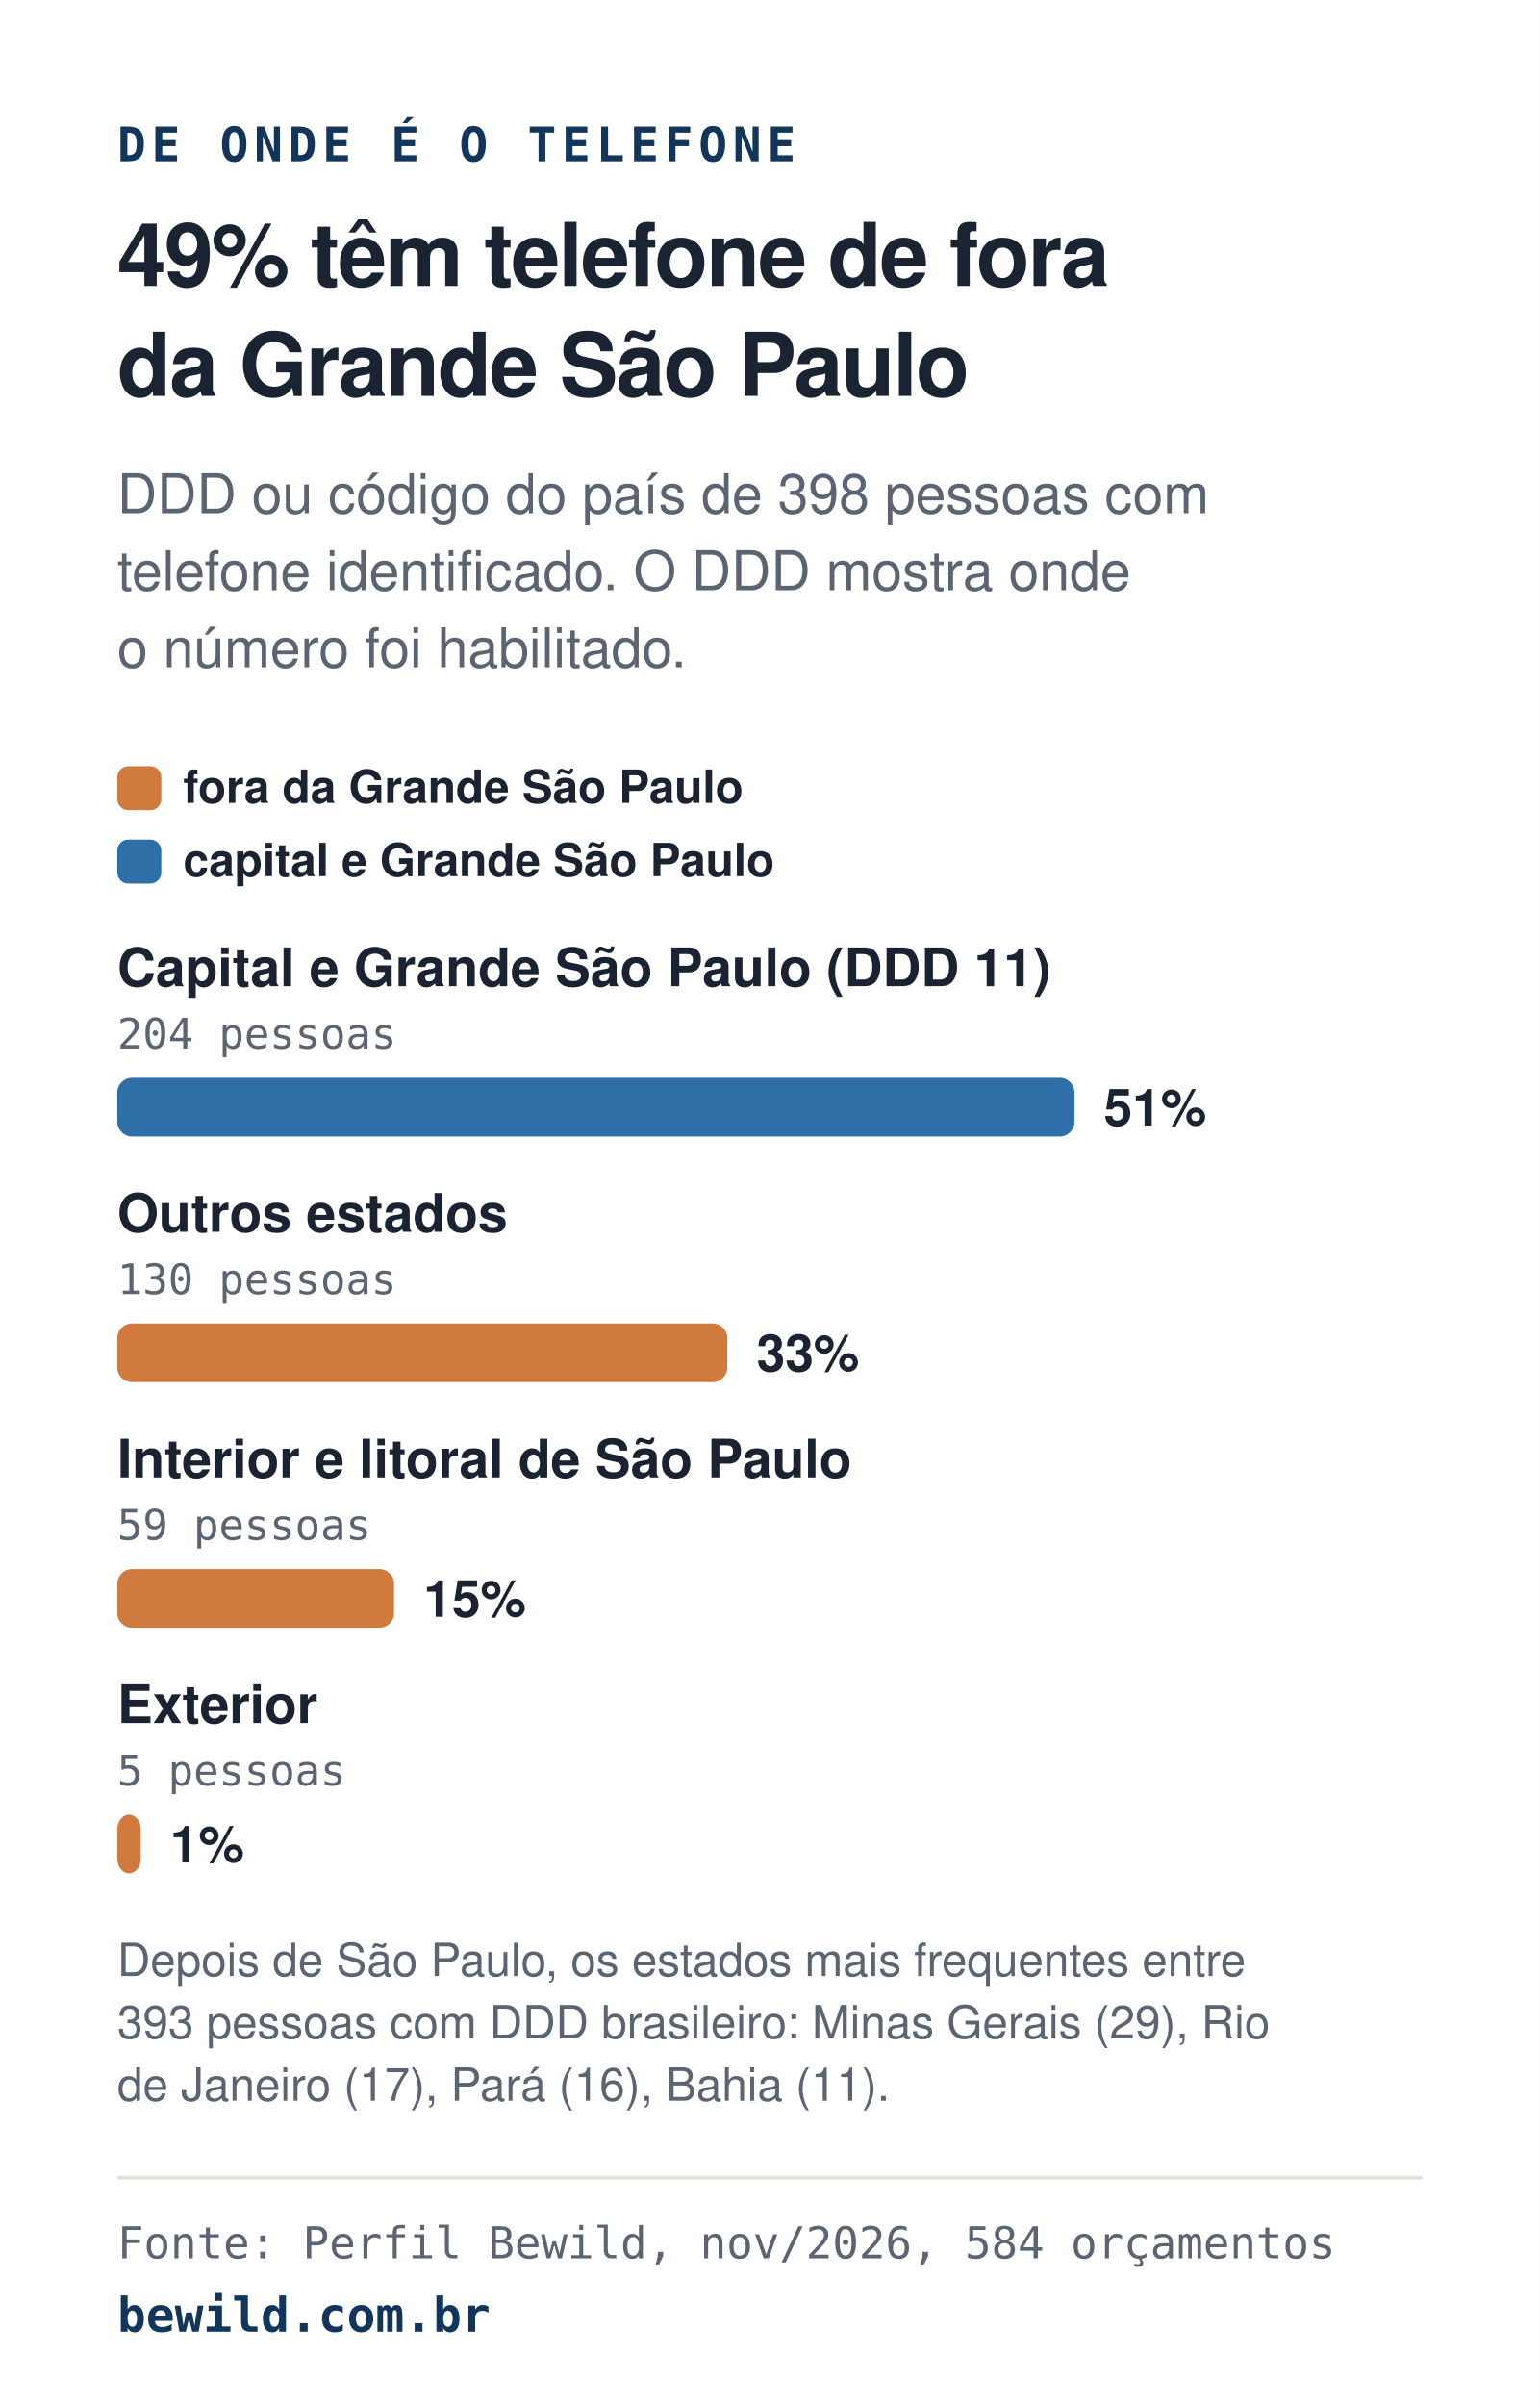
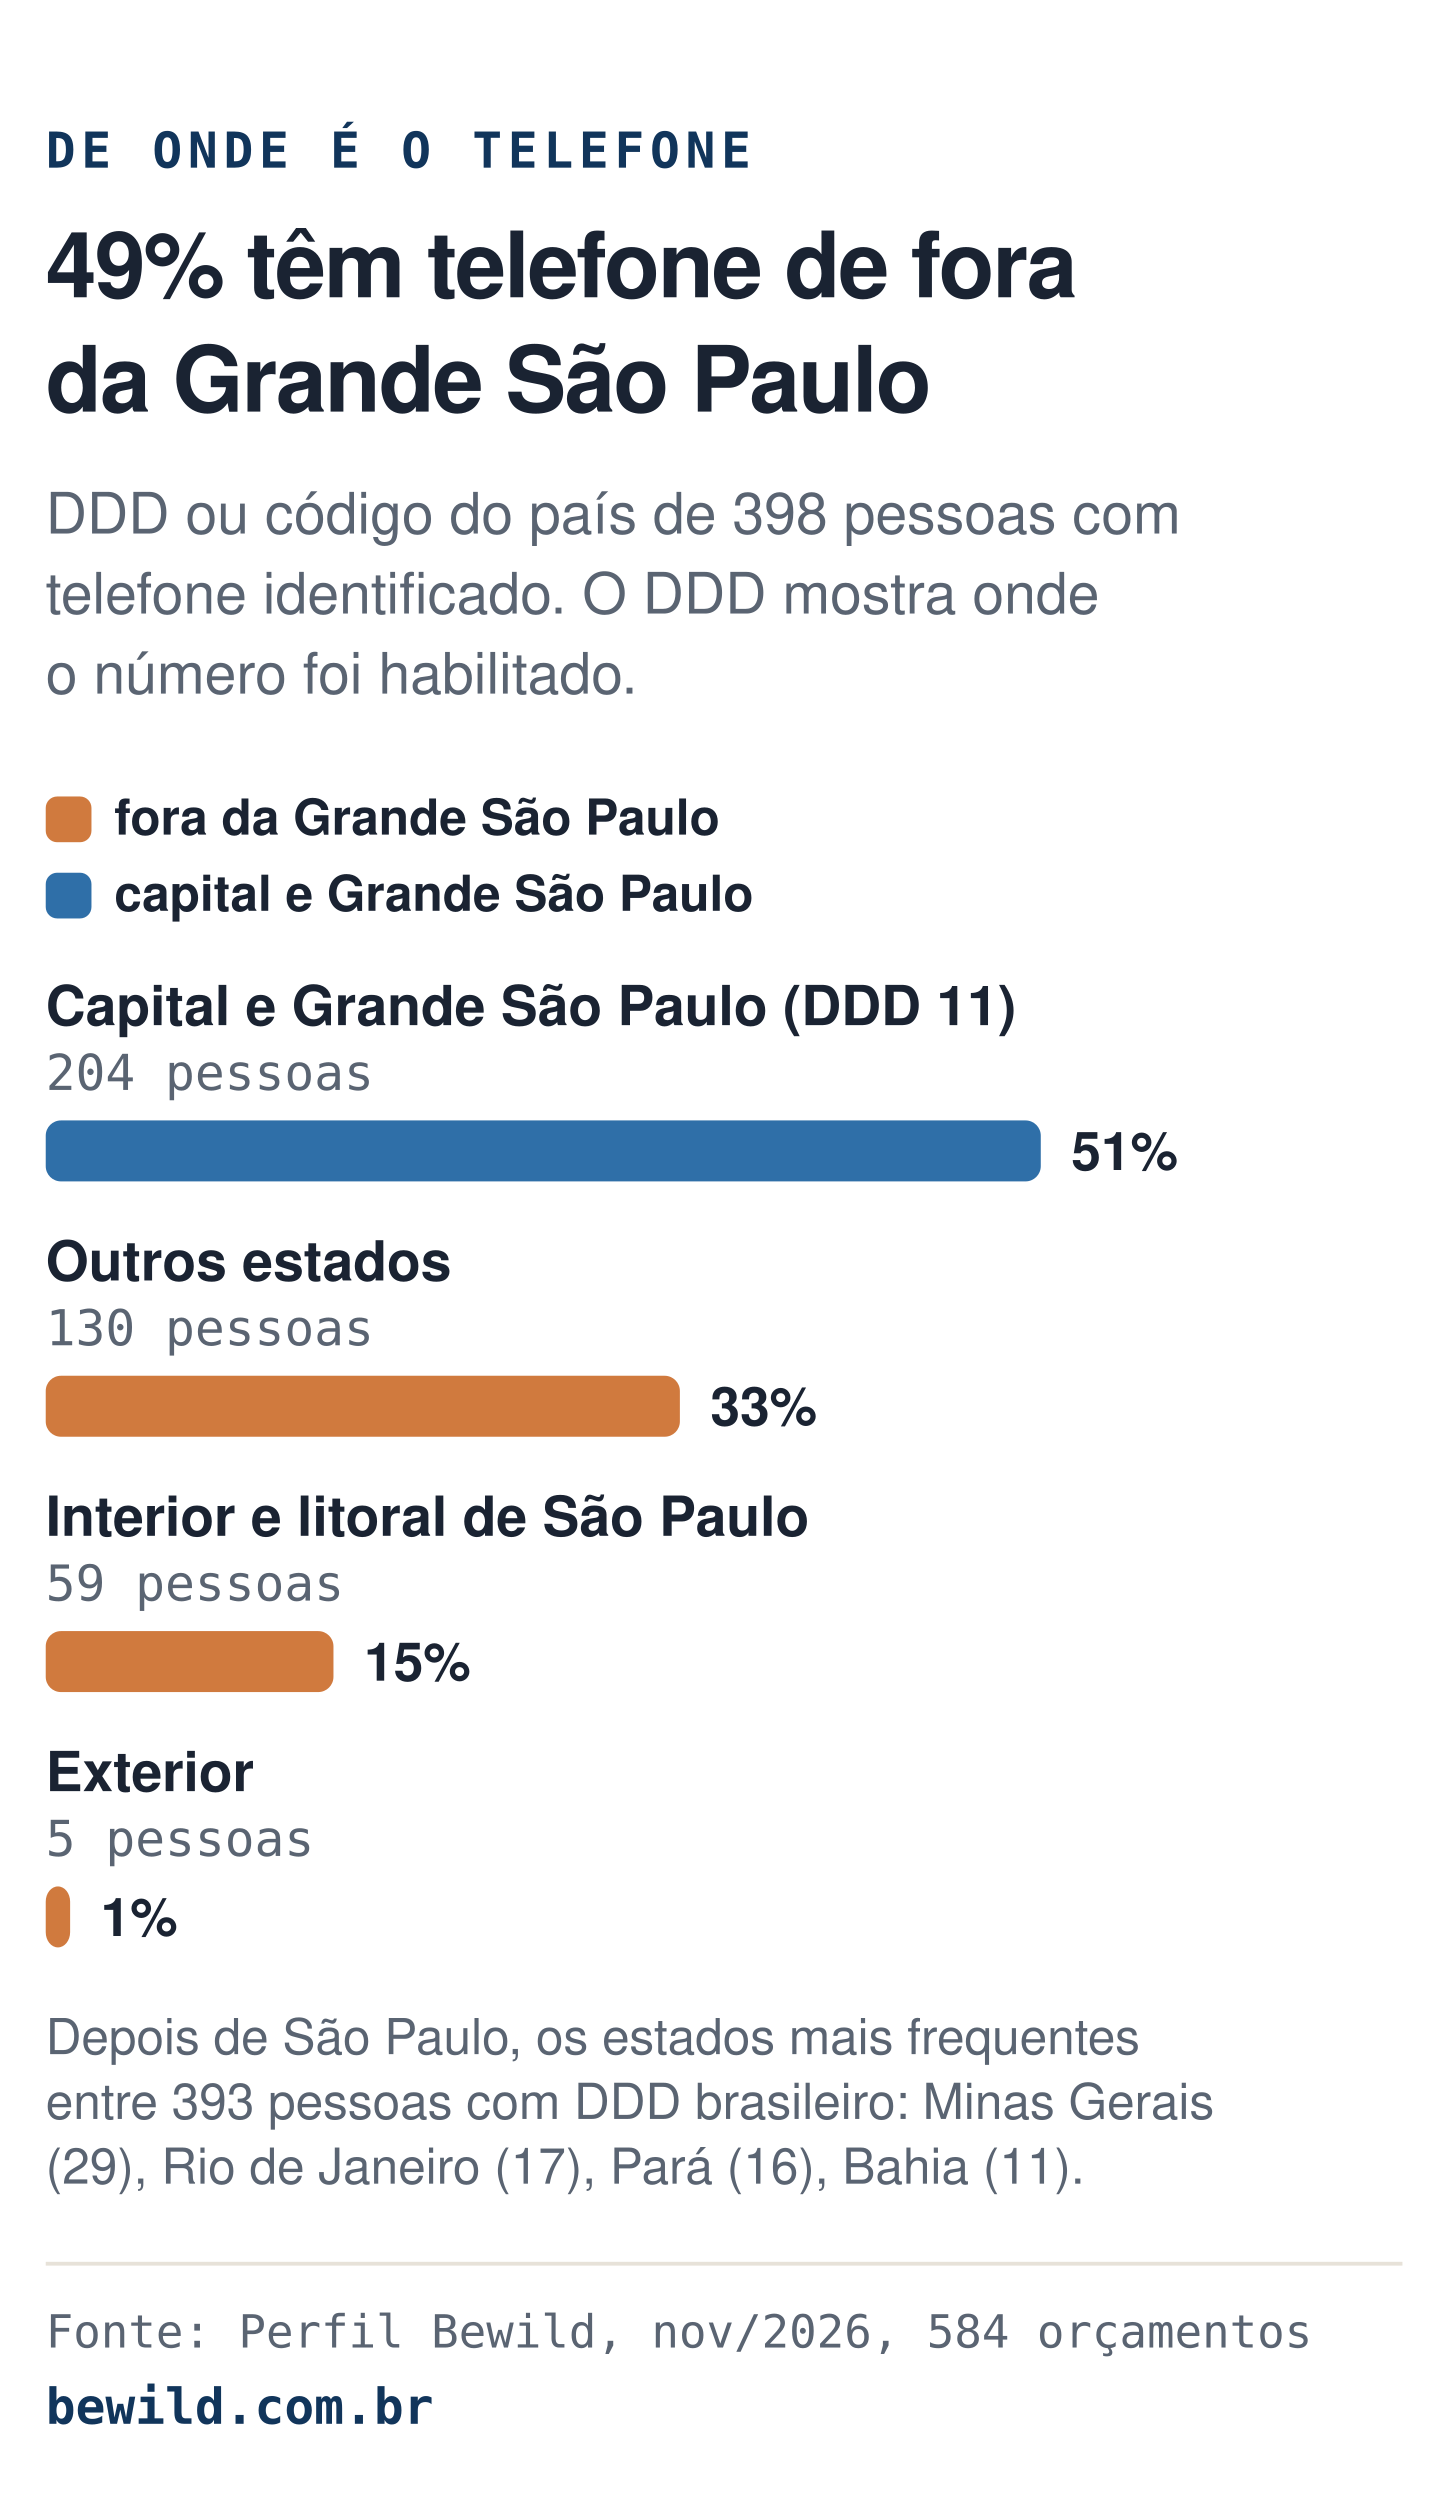
- <svg xmlns="http://www.w3.org/2000/svg" viewBox="0 0 420 656" width="420" height="656" role="img" aria-labelledby="t d">
+ <svg xmlns="http://www.w3.org/2000/svg" viewBox="20 0 380 656" width="380" height="656" role="img" aria-labelledby="t d">
  <style>.s{font-family:Manrope, 'Helvetica Neue', Helvetica, Arial, sans-serif}.m{font-family:'JetBrains Mono', Menlo, Consolas, monospace}</style>
  <rect width="420" height="656" fill="#FFFFFF" />
  <text x="32" y="44" class="m" font-size="13" font-weight="700" fill="#11355B" letter-spacing="1.5">DE ONDE É O TELEFONE</text>
  <text x="32" y="78" class="s" font-size="24" font-weight="700" fill="#1A2332" letter-spacing="-0.5">49% têm telefone de fora</text>
  <text x="32" y="108" class="s" font-size="24" font-weight="700" fill="#1A2332" letter-spacing="-0.5">da Grande São Paulo</text>
  <text x="32" y="140" class="s" font-size="15" fill="#5A6472">DDD ou código do país de 398 pessoas com</text>
  <text x="32" y="161" class="s" font-size="15" fill="#5A6472">telefone identificado. O DDD mostra onde</text>
  <text x="32" y="182" class="s" font-size="15" fill="#5A6472">o número foi habilitado.</text>
  <rect x="32.0" y="209.0" width="12.0" height="12.0" rx="3" fill="#D07A3E" />
-   <text x="50" y="219" class="s" font-size="12.5" font-weight="600" fill="#1A2332">fora da Grande São Paulo</text>
+   <text x="50" y="219" class="s" font-size="13" font-weight="600" fill="#1A2332">fora da Grande São Paulo</text>
  <rect x="32.0" y="229.0" width="12.0" height="12.0" rx="3" fill="#2F6FA8" />
-   <text x="50" y="239" class="s" font-size="12.5" font-weight="600" fill="#1A2332">capital e Grande São Paulo</text>
+   <text x="50" y="239" class="s" font-size="13" font-weight="600" fill="#1A2332">capital e Grande São Paulo</text>
  <text x="32" y="269" class="s" font-size="14.5" font-weight="600" fill="#1A2332">Capital e Grande São Paulo (DDD 11)</text>
-   <text x="32" y="286" class="m" font-size="11.5" fill="#5A6472">204 pessoas</text>
+   <text x="32" y="286" class="m" font-size="13" fill="#5A6472">204 pessoas</text>
  <rect x="32.0" y="294.0" width="261.1" height="16.0" rx="4" fill="#2F6FA8" />
  <text x="301.111" y="307" class="s" font-size="14" font-weight="700" fill="#1A2332">51%</text>
  <text x="32" y="336" class="s" font-size="14.5" font-weight="600" fill="#1A2332">Outros estados</text>
-   <text x="32" y="353" class="m" font-size="11.5" fill="#5A6472">130 pessoas</text>
+   <text x="32" y="353" class="m" font-size="13" fill="#5A6472">130 pessoas</text>
  <rect x="32.0" y="361.0" width="166.4" height="16.0" rx="4" fill="#D07A3E" />
  <text x="206.394" y="374" class="s" font-size="14" font-weight="700" fill="#1A2332">33%</text>
  <text x="32" y="403" class="s" font-size="14.5" font-weight="600" fill="#1A2332">Interior e litoral de São Paulo</text>
-   <text x="32" y="420" class="m" font-size="11.5" fill="#5A6472">59 pessoas</text>
+   <text x="32" y="420" class="m" font-size="13" fill="#5A6472">59 pessoas</text>
  <rect x="32.0" y="428.0" width="75.5" height="16.0" rx="4" fill="#D07A3E" />
  <text x="115.517" y="441" class="s" font-size="14" font-weight="700" fill="#1A2332">15%</text>
  <text x="32" y="470" class="s" font-size="14.5" font-weight="600" fill="#1A2332">Exterior</text>
-   <text x="32" y="487" class="m" font-size="11.5" fill="#5A6472">5 pessoas</text>
+   <text x="32" y="487" class="m" font-size="13" fill="#5A6472">5 pessoas</text>
  <rect x="32.0" y="495.0" width="6.4" height="16.0" rx="4" fill="#D07A3E" />
  <text x="46.4" y="508" class="s" font-size="14" font-weight="700" fill="#1A2332">1%</text>
-   <text x="32" y="539" class="s" font-size="12.5" fill="#5A6472">Depois de São Paulo, os estados mais frequentes entre</text>
-   <text x="32" y="556" class="s" font-size="12.5" fill="#5A6472">393 pessoas com DDD brasileiro: Minas Gerais (29), Rio</text>
-   <text x="32" y="573" class="s" font-size="12.5" fill="#5A6472">de Janeiro (17), Pará (16), Bahia (11).</text>
+   <text x="32" y="539" class="s" font-size="13" fill="#5A6472">Depois de São Paulo, os estados mais frequentes</text>
+   <text x="32" y="556" class="s" font-size="13" fill="#5A6472">entre 393 pessoas com DDD brasileiro: Minas Gerais</text>
+   <text x="32" y="573" class="s" font-size="13" fill="#5A6472">(29), Rio de Janeiro (17), Pará (16), Bahia (11).</text>
  <line x1="32.0" y1="594.0" x2="388.0" y2="594.0" stroke="#E7E2D9" stroke-width="1" />
  <text x="32" y="616" class="m" font-size="12" fill="#5A6472">Fonte: Perfil Bewild, nov/2026, 584 orçamentos</text>
  <text x="32" y="636" class="m" font-size="13" font-weight="700" fill="#11355B">bewild.com.br</text>
</svg>
